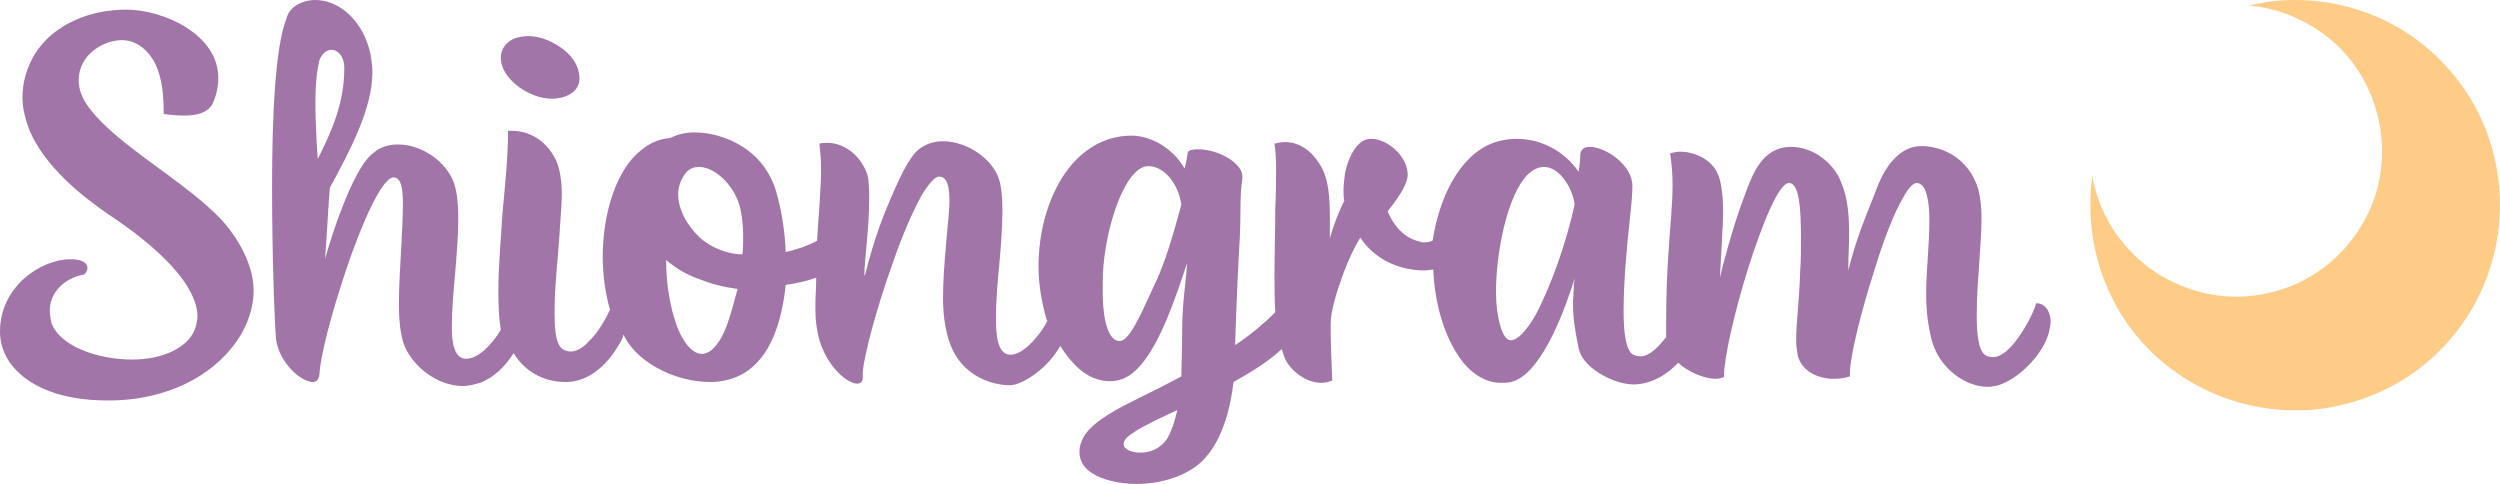
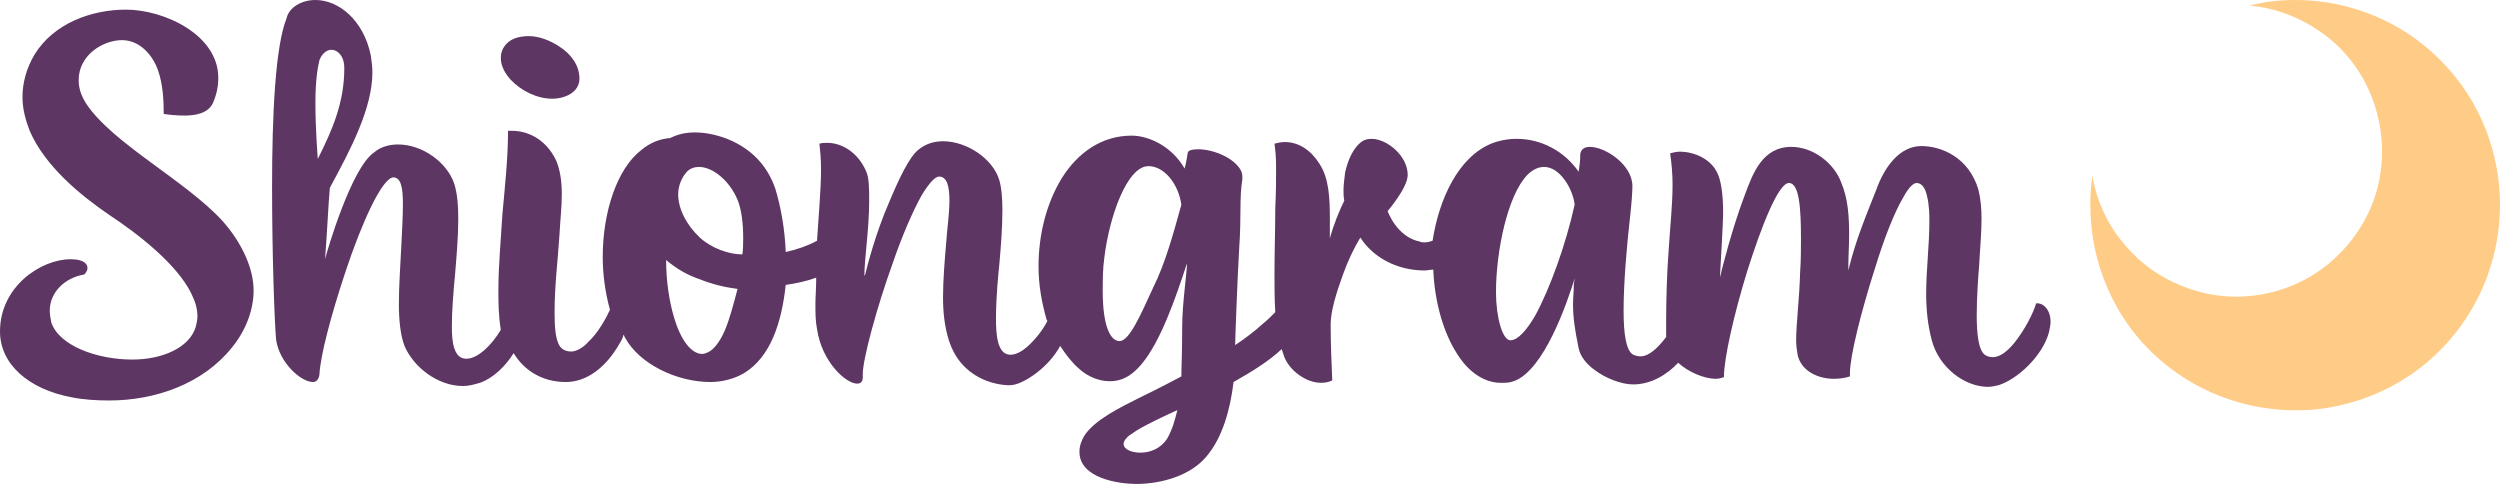
<svg xmlns="http://www.w3.org/2000/svg" version="1.1" id="Layer_1" x="0px" y="0px" viewBox="0 0 311.5 60.3" style="enable-background:new 0 0 311.5 60.3;" xml:space="preserve">
  <style type="text/css">
- 	.st0{fill:#A175A8;}
- 	.st1{fill:#FFCC88;}
- </style>
+ 		.st0 {
+ 			fill: #5d3663;
+ 		}
+ 
+ 		.st1 {
+ 			fill: #FFCC88;
+ 		}
+ 	</style>
  <path class="st0" d="M27.7,27.5c2.4,2.7,3.9,5.9,3.9,8.7c0,2.3-0.9,4.9-2.7,7.1c-3.6,4.5-9.5,6.6-15.3,6.6c-1.6,0-3.2-0.1-4.7-0.4  c-5.3-1-8.9-4.1-8.9-8.2c0-5.6,5.1-9,8.8-9c1.5,0,2.1,0.5,2.1,1.1c0,0.2-0.1,0.5-0.4,0.8c-2.4,0.4-4.3,2.2-4.3,4.5  c0,0.5,0.1,1,0.2,1.5c1,2.9,5.7,4.6,10.1,4.6c3.6,0,7.1-1.4,7.9-4.1c0.1-0.4,0.2-0.9,0.2-1.3c0-1-0.3-1.9-0.8-2.9  c-1.8-3.6-6.5-7.3-10.3-9.8c-3.5-2.4-7.9-6-9.8-10.4c-0.5-1.3-0.9-2.7-0.9-4.2c0-1.8,0.5-3.6,1.5-5.3c2.4-3.9,7.1-5.6,11.4-5.6  c4.7,0,11.5,3.1,11.5,8.5c0,1-0.2,2.1-0.7,3.2c-0.6,1.2-2.1,1.5-3.5,1.5c-1,0-1.9-0.1-2.6-0.2c0-1.7-0.1-3.7-0.7-5.4  C19.1,7,17.5,5,15.2,5s-5.4,1.8-5.4,5c0,1.1,0.4,2.1,1,3C14.1,17.9,23.1,22.5,27.7,27.5z M68.8,12.3c1.6,0,3.4-0.8,3.4-2.5  s-1.1-3.1-2.5-4c-1.2-0.8-2.6-1.3-3.8-1.3c-1.4,0-2.4,0.4-3,1.2c-0.3,0.4-0.5,0.9-0.5,1.5c0,0.9,0.4,1.8,1.2,2.7  C64.9,11.3,66.9,12.3,68.8,12.3L68.8,12.3z M255.5,40.1c0,0.4-0.1,0.8-0.2,1.3c-0.8,3-4,5.9-6.3,6.6c-0.4,0.1-0.9,0.2-1.3,0.2  c-2.9,0-6.1-2.4-7-5.8c-0.5-1.9-0.7-3.8-0.7-5.8c0-3,0.4-5.9,0.4-9.2c0-0.5,0-1.8-0.3-3c-0.2-0.9-0.6-1.6-1.3-1.6  c-0.4,0-1,0.6-1.6,1.7c-1.2,2-2.5,5.4-3.6,9c-1.7,5.3-3.1,10.9-3.1,13v0.4c-0.6,0.2-1.3,0.3-2,0.3c-1.9,0-4-0.9-4.5-2.9  c-0.1-0.6-0.2-1.2-0.2-1.9c0-2.1,0.4-5,0.5-8.6c0.1-1.3,0.1-2.8,0.1-4.1c0-3.7-0.2-6.9-1.5-6.9s-3.4,5.3-5.2,11  c-1.6,5.2-2.9,10.8-2.9,13.2c-0.3,0.1-0.7,0.2-1,0.2c-1.4,0-3.4-0.8-4.7-2c-1.4,1.5-3.4,2.7-5.6,2.7c-1.5,0-3.5-0.8-4.8-1.8  c-1-0.7-1.8-1.7-2-2.7c-0.5-2.4-0.7-3.9-0.7-5.5c0-0.8,0.1-1.6,0.1-2.5c0-0.2,0.1-0.5,0.1-0.7c-0.9,2.9-3.8,11.5-7.6,12.8  c-0.5,0.2-1,0.2-1.6,0.2c-2.1,0-4.1-1.4-5.5-3.7c-1.6-2.5-2.7-6.2-2.9-10.1v-0.3c-0.4,0-0.8,0.1-1.1,0.1c-3.4,0-6.4-1.6-8-4.1  c-0.8,1.3-1.6,3-2.2,4.7c-0.8,2.2-1.5,4.5-1.5,6.1c0,2.5,0.1,4.6,0.2,7c-0.4,0.2-0.9,0.3-1.4,0.3c-1.9,0-4-1.6-4.6-3.3  c-0.1-0.3-0.2-0.6-0.3-0.9c-1.6,1.5-3.7,2.8-6,4.1c-0.4,3.4-1.4,7-3.4,9.3c-1.9,2.3-5.5,3.4-8.7,3.4c-2.2,0-7.1-0.7-7.1-4  c0-0.7,0.2-1.3,0.6-2c1.3-2,4.4-3.5,7.2-4.9c1.9-0.9,4.9-2.5,4.9-2.5c0-1.2,0.1-3,0.1-6.2c0-2.9,0.6-6.7,0.6-7.9  c-1.5,4.6-3.3,9.7-5.6,12.5c-1,1.2-2.2,2.2-4,2.2c-1.3,0-2.7-0.5-3.9-1.6c-0.8-0.7-1.6-1.7-2.3-2.8c-0.7,1.3-1.8,2.5-3,3.4  c-1.2,0.9-2.4,1.5-3.3,1.5c-1.7,0-6.1-0.8-7.6-5.7c-0.5-1.6-0.7-3.4-0.7-5.2c0-2.2,0.2-4.6,0.4-6.9c0.1-1.6,0.4-3.6,0.4-5.2  c0-1.8-0.3-3-1.3-3c-0.5,0-1.3,0.9-2.2,2.4c-1.1,2-2.4,5-3.5,8.2c-2.1,5.8-3.8,12.2-3.8,14V47c0,0.6-0.3,0.8-0.7,0.8  c-1.4,0-4.4-2.7-5-6.8c-0.2-1-0.2-2.1-0.2-3.1c0-0.9,0.1-2,0.1-3.3c-1.1,0.4-2.4,0.7-3.8,0.9c-0.5,4.7-1.9,9-5.2,11  c-1.2,0.7-2.7,1.1-4.2,1.1c-4.1,0-8.8-2.2-10.6-5.5c-0.1-0.1-0.1-0.3-0.2-0.4c-0.1,0.4-0.3,0.8-0.5,1.1c-1.7,3-4.1,4.8-6.7,4.8  c-3.1,0-5.3-1.6-6.5-3.6c-1,1.6-2.5,3.1-4.2,3.7c-0.7,0.2-1.4,0.4-2.1,0.4c-3.2,0-6.2-2.4-7.3-5c-0.5-1.3-0.7-3.2-0.7-5.2  c0-2.4,0.2-5,0.3-7.2c0.1-1.9,0.2-3.8,0.2-5.3c0-1.9-0.2-3.3-1.2-3.3c-1.4,0.1-3.9,5.6-5.9,11.6c-1.9,5.7-3.2,10.7-3.3,13  c-0.1,0.6-0.4,0.9-0.8,0.9c-1.5,0-4.2-2.4-4.6-5.3c-0.2-2.2-0.5-10.6-0.5-19c0-9,0.4-17.5,1.8-21C36,0.9,37.6,0,39.3,0  c2.9,0,6,2.5,6.9,6.9c0.1,0.7,0.2,1.4,0.2,2.1c0,4.5-2.7,9.6-5.3,14.4c-0.2,2.2-0.3,5-0.6,8.9c0.3-1.2,3.3-11.4,6.1-13.3  c0.8-0.7,1.9-1,3-1c3,0,6.1,2.2,7,4.9c0.4,1.3,0.5,2.7,0.5,4.4c0,2.1-0.2,4.5-0.4,6.9c-0.2,2.1-0.4,4.5-0.4,6.5c0,1.8,0.2,4,1.8,4  c1.4,0,3.1-1.6,4.3-3.6c-0.3-1.9-0.3-3.4-0.3-5c0-2.9,0.3-6.1,0.5-9.4c0.3-3.4,0.7-6.9,0.7-10.4h0.5c1.7,0,4.1,0.8,5.5,3.7  c0.5,1.2,0.7,2.6,0.7,4.2s-0.2,3.3-0.3,5.2c-0.2,3.1-0.6,6.2-0.6,9.5c0,1.8,0.1,3.5,0.7,4.3c0.3,0.4,0.8,0.6,1.4,0.6  s1.5-0.5,2.1-1.2c1.2-1.1,2.2-2.9,2.7-4c-0.6-2.2-0.9-4.4-0.9-6.6c0-5.6,1.8-11,4.8-13.3c1.2-1,2.4-1.4,3.6-1.5c1-0.5,2-0.7,3.1-0.7  c1.3,0,2.7,0.3,4,0.8c3,1.2,5,3.3,6,6.2c0.7,2.3,1.2,5.1,1.3,7.9c1.4-0.3,2.8-0.8,3.9-1.4c0.2-3.2,0.5-6.4,0.5-8.9  c0-1.3-0.1-2.3-0.2-3.2c0.3-0.1,0.7-0.1,1-0.1c1.8,0,3.8,1.2,4.8,3.5c0.4,0.8,0.4,2.2,0.4,3.8c0,3.3-0.6,7.2-0.6,9.3  c0-0.1,0.1-0.1,0.1-0.2c0.3-1.2,1.3-5.1,2.9-8.8c1.3-3.1,2.6-5.9,3.8-6.8c0.9-0.7,1.9-1,3-1c3,0,6.2,2.2,7,4.8  c0.3,1,0.4,2.4,0.4,3.8c0,2.2-0.2,4.7-0.4,6.9c-0.1,1-0.4,3.9-0.4,6.5c0,1.9,0.1,4.6,1.8,4.6c0.7,0,1.4-0.4,2.1-1  c0.9-0.8,1.9-2,2.5-3.2c0-0.1-0.1-0.1-0.1-0.2c-0.6-2.1-1-4.3-1-6.6c0-4,1-7.9,2.9-11c2-3.2,5-5.3,8.7-5.3c2.1,0,5,1.3,6.6,4.1  c0.2-0.7,0.3-1.4,0.4-2c0.1-0.3,0.6-0.4,1.3-0.4c1.8,0,4.4,1,5.3,2.6c0.2,0.4,0.2,0.7,0.2,1.1c-0.4,2.5-0.1,4.4-0.4,8.7  c-0.2,3.3-0.5,11.3-0.5,12c1.2-0.8,2.4-1.7,3.5-2.7c0.5-0.4,1-0.9,1.5-1.4c-0.1-1.6-0.1-3.2-0.1-4.8c0-2.5,0.1-5.8,0.1-8.2  c0.1-1.9,0.1-3.7,0.1-5.1c0-1.3-0.1-2.2-0.2-2.9c0.4-0.1,0.8-0.2,1.3-0.2c1.8,0,3.3,1.1,4.3,2.7c1.2,1.8,1.3,4.3,1.3,6.9v2.4  c0.5-1.8,1.2-3.5,1.8-4.7c-0.1-0.4-0.1-0.9-0.1-1.3c0-0.6,0.1-1.4,0.2-2.2c0.4-1.8,1.1-3.1,2-3.8c0.4-0.3,0.8-0.4,1.3-0.4  c1.9,0,4.5,2.1,4.5,4.5c0,1.6-2.5,4.5-2.5,4.5s1.1,3.2,4,3.8c0.2,0.1,0.4,0.1,0.6,0.1c0.4,0,0.7-0.1,1-0.2  c0.8-5.2,3.2-10.4,7.3-12.1c1-0.4,2.1-0.6,3.2-0.6c3,0,5.9,1.5,7.7,4.1c0.1-0.7,0.2-1.3,0.2-2.2c0.1-0.6,0.5-0.9,1.2-0.9  c1.9,0,5.3,2.2,5.3,4.9c0,0.6-0.1,2.1-0.3,3.9c-0.4,3.5-0.8,8.1-0.8,11.6c0,2.9,0.3,5,1.2,5.5c0.3,0.1,0.5,0.2,0.9,0.2  c1.1,0,2.2-1.1,3.2-2.4c0-0.6,0-1.3,0-1.9c0-2.7,0.1-6.1,0.3-8.7c0.2-3.3,0.5-5.8,0.5-8.4c0-1.3-0.1-2.5-0.3-3.9  c0.4-0.1,0.8-0.2,1.2-0.2c1.8,0,3.9,0.9,4.7,2.7c0.4,0.8,0.7,2.5,0.7,4.8c0,0.5,0,1.2-0.4,8.2c0.2-0.9,1.5-6.1,3.1-10.3  c1-2.7,2.2-6,5.8-6c2.7,0,5.3,2,6.2,4.4c0.9,2.1,1,4.4,1,6.6c0,1.3-0.1,2.6-0.1,4.4c1-4.1,2.3-7,3.5-10.1c1-2.8,2.9-5.4,5.6-5.4  c2.5,0,5.9,1.4,7.1,5.4c0.3,1.2,0.4,2.4,0.4,3.7c0,1.8-0.2,3.8-0.3,5.8c-0.1,1.2-0.3,3.8-0.3,6.2c0,2.2,0.2,4.3,1,4.9  c0.3,0.2,0.6,0.3,1,0.3c0.9,0,1.8-0.7,2.7-1.8c1.3-1.6,2.4-3.8,2.7-4.9C254.6,37.7,255.5,38.6,255.5,40.1L255.5,40.1z M39.6,19.8  c1.8-3.6,3.3-7,3.3-11.3c0-1.6-0.9-2.3-1.6-2.3c-0.6,0-1.2,0.5-1.5,1.3c-0.2,0.9-0.5,2.3-0.5,5.4C39.3,16.1,39.6,19.9,39.6,19.8z   M91.9,36c-1.6-0.2-3.2-0.6-4.7-1.2c-1.5-0.5-2.9-1.3-4.2-2.4c0,2.7,0.4,5.2,1,7.2c0.8,2.7,2.1,4.5,3.5,4.5c0.2,0,0.5-0.1,0.7-0.2  c0.7-0.3,1.5-1.3,2.1-2.7C90.9,39.8,91.4,37.9,91.9,36z M92.6,29.6c0-1.7-0.2-3.5-0.7-4.7c-1-2.4-3.1-4.1-4.8-4.1  c-0.6,0-1.2,0.2-1.6,0.7c-0.6,0.7-1,1.7-1,2.7c0,1.8,1,3.8,2.7,5.4c1.4,1.3,3.6,2.1,5.3,2.1C92.6,31,92.6,30.3,92.6,29.6z   M147.2,25.5c-0.4-2.7-2.2-4.8-4.1-4.8c-2.7,0-4.9,6.4-5.5,11.4c-0.2,1.4-0.2,2.8-0.2,4.2c0,4.2,0.9,6.2,2.1,6.2  c1.2,0,2.6-3.2,4.2-6.7C145.2,32.8,146.2,29.1,147.2,25.5z M146.7,51.1c-0.9,0.4-4.6,2.1-5.6,2.9c-0.4,0.2-1.1,0.8-1.1,1.3  c0,0.7,1,1.1,2.1,1.1c1.2,0,2.5-0.5,3.3-1.7C146.1,53.5,146.4,52.3,146.7,51.1z M196.2,25.5c-0.2-1.9-1.8-4.7-3.8-4.7  c-0.7,0-1.4,0.3-2.1,1c-2.5,2.6-3.9,9.6-3.9,14.6c0,3.1,0.8,6,1.8,6c0.9,0,2-1.2,3.1-3.1C193.1,36,195.1,30.5,196.2,25.5L196.2,25.5  z" />
  <path class="st1" d="M286,0c-1.9,0-3.8,0.2-5.7,0.7c3.4,0.3,6.6,1.6,9.3,3.6c2.7,2,4.8,4.8,6,8c1.2,3.2,1.5,6.6,0.9,9.9  c-0.6,3.3-2.2,6.4-4.5,8.9c-2.3,2.5-5.2,4.3-8.5,5.2c-3.3,0.9-6.7,0.9-10-0.1c-3.3-1-6.2-2.8-8.4-5.3c-2.3-2.5-3.8-5.6-4.4-9  c-0.7,5.2,0.1,10.4,2.4,15.1c2.3,4.7,6,8.5,10.6,11c4.6,2.5,9.8,3.5,15,3c5.2-0.6,10.1-2.7,14-6.1c3.9-3.4,6.7-7.9,8-13  s1-10.4-0.8-15.3c-1.8-4.9-5.1-9.1-9.4-12.1C296.3,1.6,291.2,0,286,0z" />
</svg>
